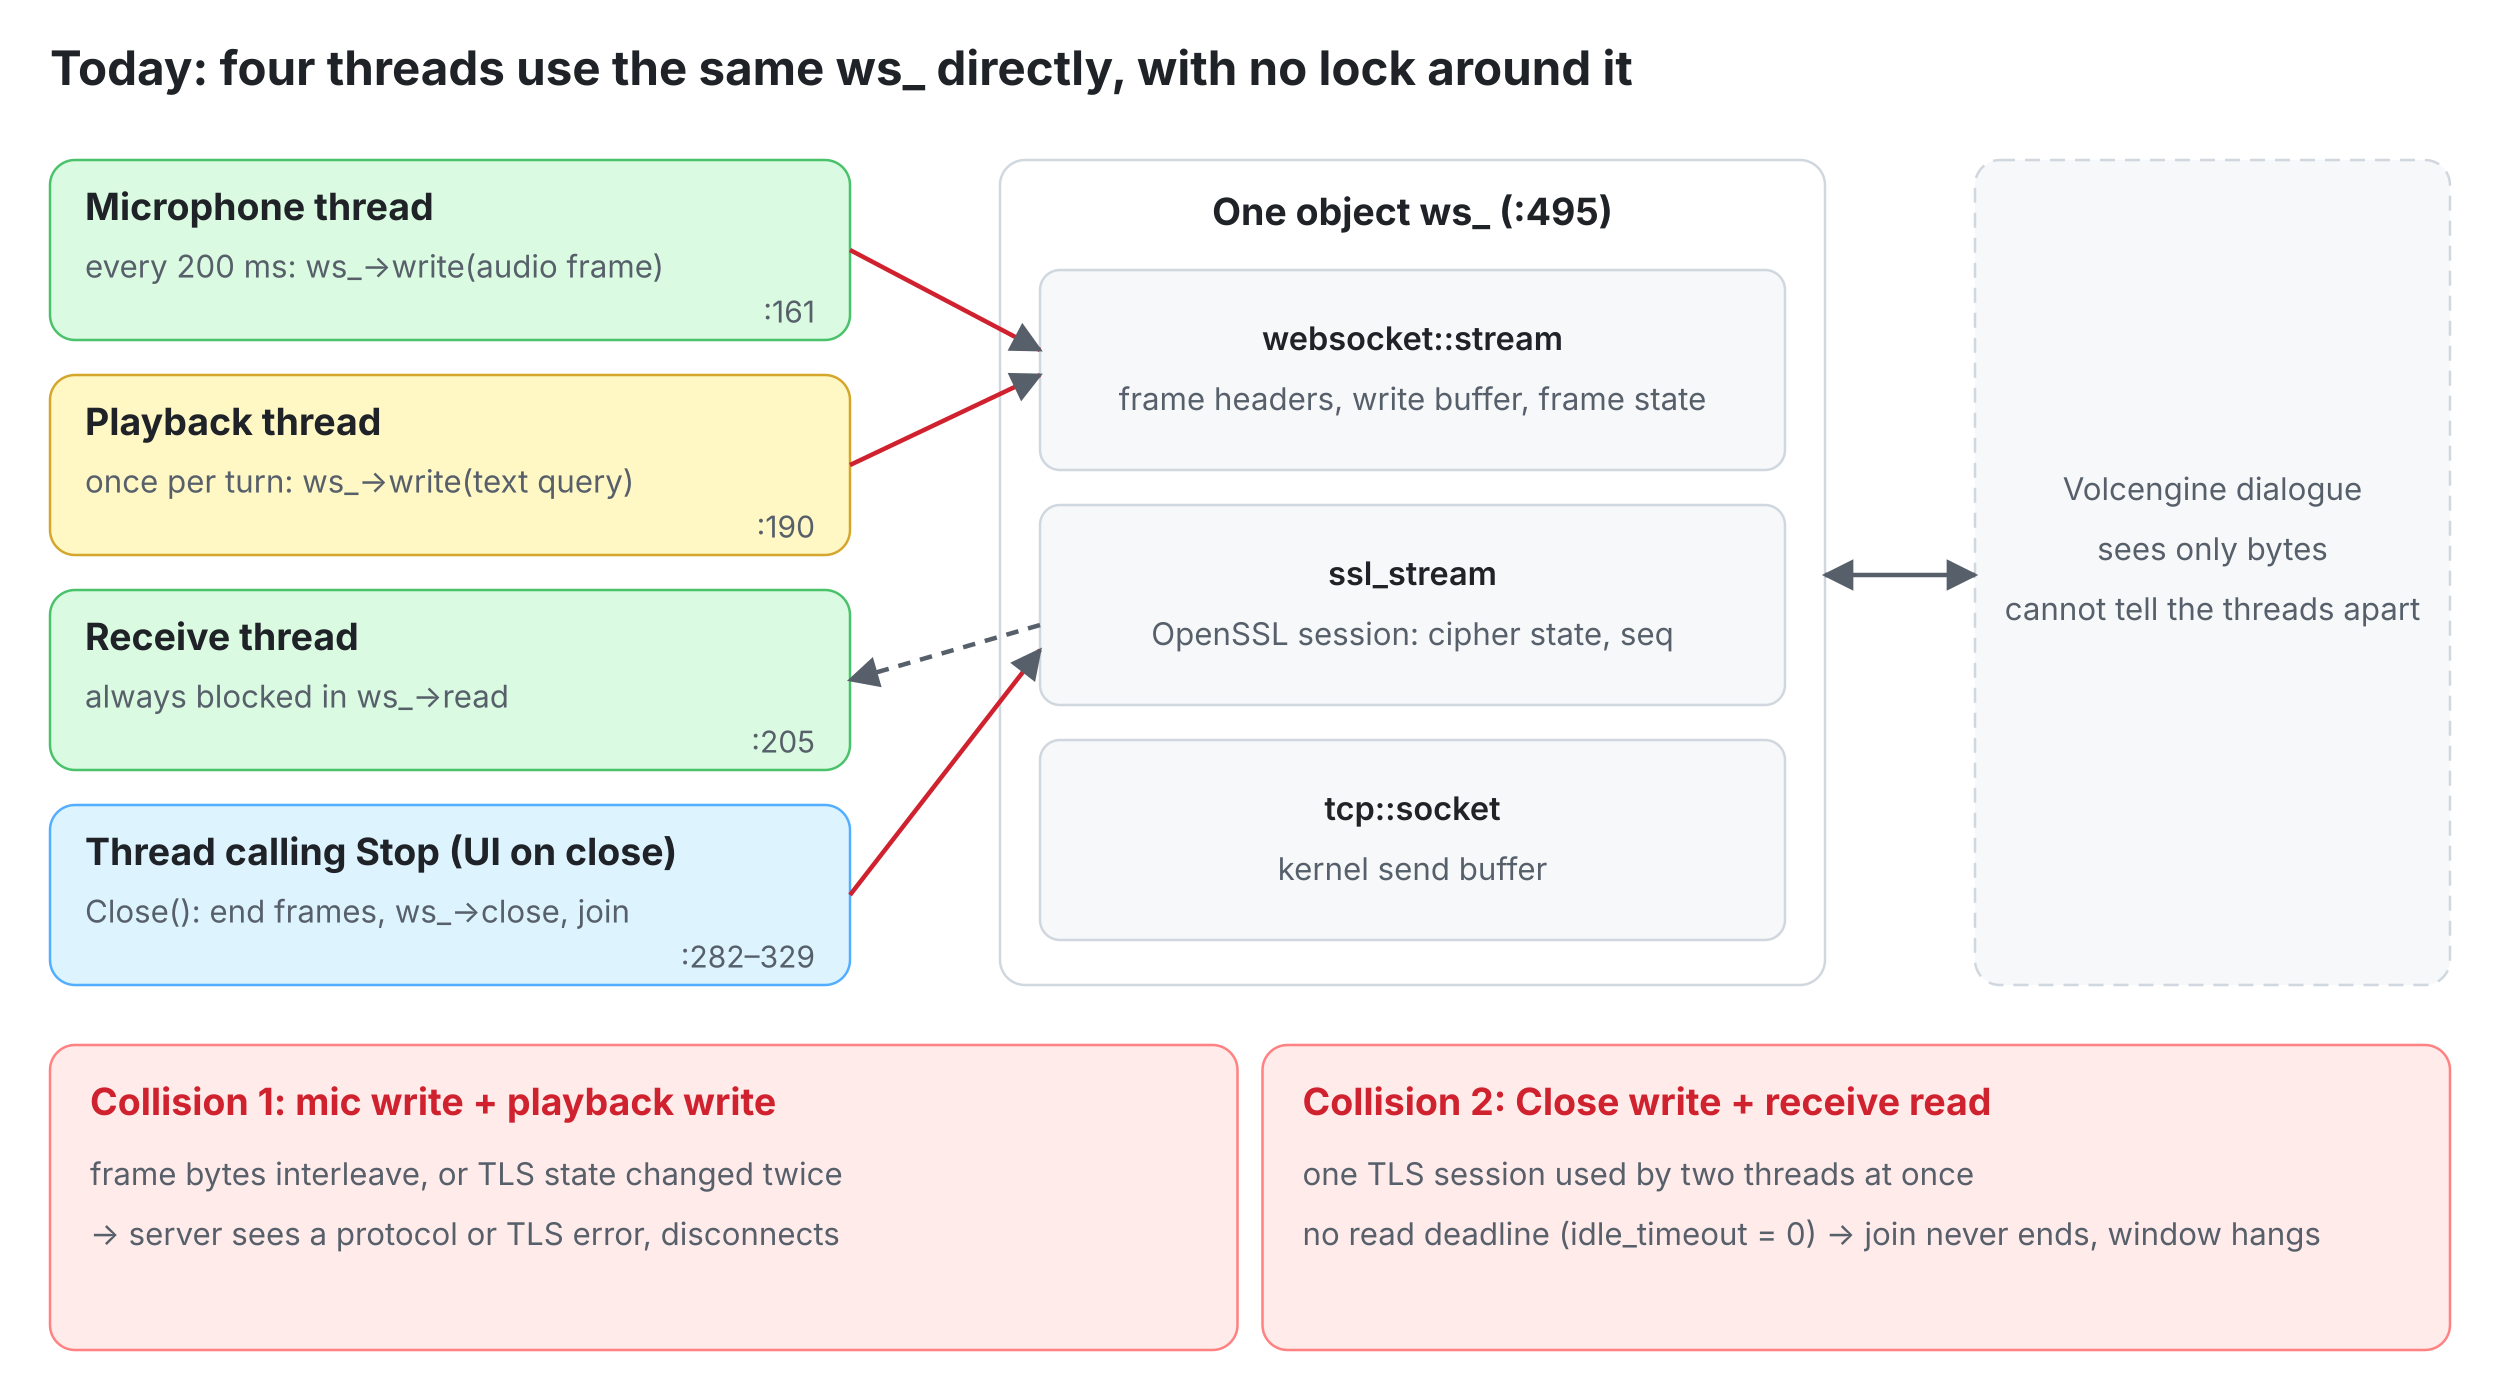
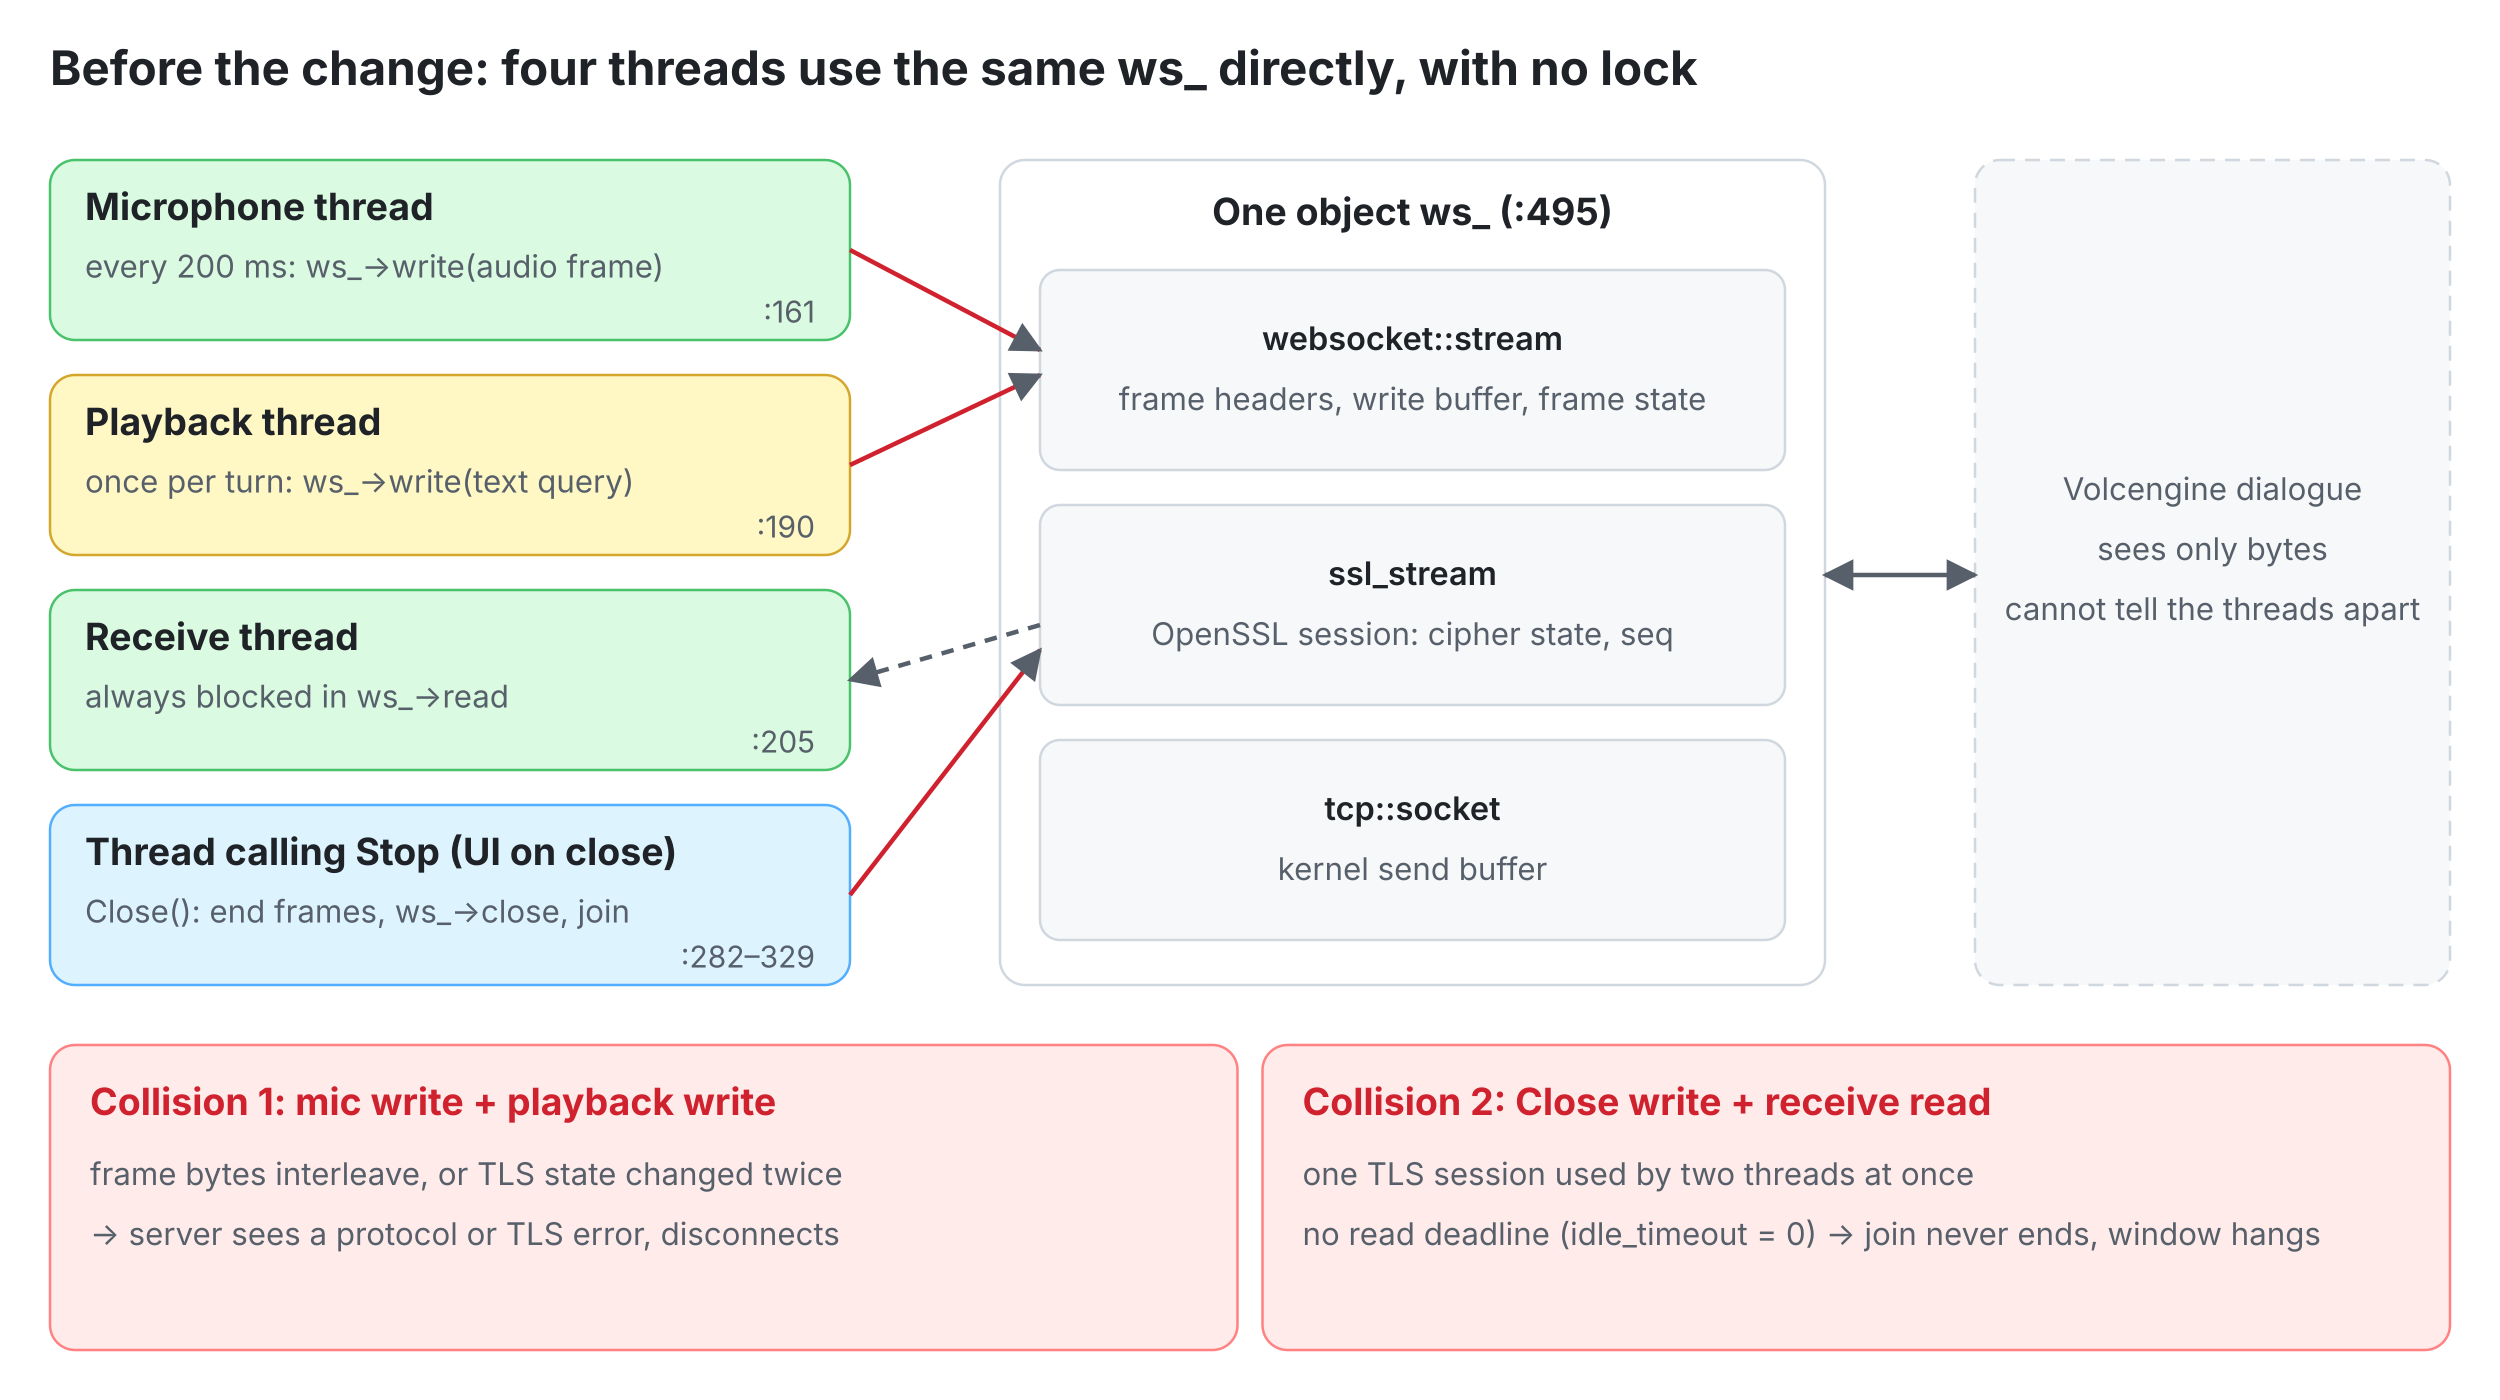
<svg xmlns="http://www.w3.org/2000/svg" viewBox="0 0 1000 560" width="1000" height="560" font-family="Inter, Segoe UI, Helvetica, Arial, sans-serif">
  <defs>
    <marker id="a" viewBox="0 0 10 10" refX="9" refY="5" markerWidth="7" markerHeight="7" orient="auto-start-reverse">
      <path d="M0,0 L10,5 L0,10 z" fill="#57606a" />
    </marker>
    <style>.h{font-size:19px;font-weight:700;fill:#1f2328}.t{font-size:15px;font-weight:700;fill:#1f2328}.b{font-size:13px;font-weight:600;fill:#1f2328}.s{font-size:12.5px;fill:#57606a}.k{font-size:12px;fill:#57606a}.lane{font-size:14px;font-weight:700;fill:#1f2328}</style>
  </defs>
  <rect x="0" y="0" width="1000" height="560" fill="#ffffff" />
-   <text x="20" y="34" class="h" text-anchor="start">Today: four threads use the same ws_ directly, with no lock around it</text>
+   <text x="20" y="34" class="h" text-anchor="start">Before the change: four threads use the same ws_ directly, with no lock</text>
  <rect x="20" y="64" width="320" height="72" rx="10" fill="#dafbe1" stroke="#4ac26b" />
  <text x="34" y="88" class="t" text-anchor="start">Microphone thread</text>
  <text x="34" y="111" class="s" text-anchor="start">every 200 ms: ws_-&gt;write(audio frame)</text>
  <text x="326" y="129" class="k" text-anchor="end">:161</text>
  <rect x="20" y="150" width="320" height="72" rx="10" fill="#fff8c5" stroke="#d4a72c" />
  <text x="34" y="174" class="t" text-anchor="start">Playback thread</text>
  <text x="34" y="197" class="s" text-anchor="start">once per turn: ws_-&gt;write(text query)</text>
  <text x="326" y="215" class="k" text-anchor="end">:190</text>
  <rect x="20" y="236" width="320" height="72" rx="10" fill="#dafbe1" stroke="#4ac26b" />
  <text x="34" y="260" class="t" text-anchor="start">Receive thread</text>
  <text x="34" y="283" class="s" text-anchor="start">always blocked in ws_-&gt;read</text>
  <text x="326" y="301" class="k" text-anchor="end">:205</text>
  <rect x="20" y="322" width="320" height="72" rx="10" fill="#ddf4ff" stroke="#54aeff" />
  <text x="34" y="346" class="t" text-anchor="start">Thread calling Stop (UI on close)</text>
  <text x="34" y="369" class="s" text-anchor="start">Close(): end frames, ws_-&gt;close, join</text>
  <text x="326" y="387" class="k" text-anchor="end">:282–329</text>
  <rect x="400" y="64" width="330" height="330" rx="10" fill="#ffffff" stroke="#d0d7de" />
  <text x="565" y="90" class="t" text-anchor="middle">One object ws_ (:495)</text>
  <rect x="416" y="108" width="298" height="80" rx="8" fill="#f6f8fa" stroke="#d0d7de" />
  <text x="565" y="140" class="b" text-anchor="middle">websocket::stream</text>
  <text x="565" y="164" class="s" text-anchor="middle">frame headers, write buffer, frame state</text>
  <rect x="416" y="202" width="298" height="80" rx="8" fill="#f6f8fa" stroke="#d0d7de" />
  <text x="565" y="234" class="b" text-anchor="middle">ssl_stream</text>
  <text x="565" y="258" class="s" text-anchor="middle">OpenSSL session: cipher state, seq</text>
  <rect x="416" y="296" width="298" height="80" rx="8" fill="#f6f8fa" stroke="#d0d7de" />
  <text x="565" y="328" class="b" text-anchor="middle">tcp::socket</text>
  <text x="565" y="352" class="s" text-anchor="middle">kernel send buffer</text>
  <path d="M340,100 L416,140" fill="none" stroke="#cf222e" stroke-width="1.8" marker-end="url(#a)" />
  <path d="M340,186 L416,150" fill="none" stroke="#cf222e" stroke-width="1.8" marker-end="url(#a)" />
  <path d="M416,250 L340,272" fill="none" stroke="#57606a" stroke-width="1.8" stroke-dasharray="5 4" marker-end="url(#a)" />
  <path d="M340,358 L416,260" fill="none" stroke="#cf222e" stroke-width="1.8" marker-end="url(#a)" />
  <rect x="790" y="64" width="190" height="330" rx="10" fill="#f6f8fa" stroke="#d0d7de" stroke-dasharray="6 4" />
  <text x="885" y="200" class="s" text-anchor="middle">Volcengine dialogue</text>
  <text x="885" y="224" class="s" text-anchor="middle">sees only bytes</text>
  <text x="885" y="248" class="s" text-anchor="middle">cannot tell the threads apart</text>
  <path d="M730,230 L790,230" fill="none" stroke="#57606a" stroke-width="1.8" marker-start="url(#a)" marker-end="url(#a)" />
  <rect x="20" y="418" width="475" height="122" rx="10" fill="#ffebe9" stroke="#ff8182" />
  <text x="36" y="446" class="t" text-anchor="start" style="fill:#cf222e">Collision 1: mic write + playback write</text>
  <text x="36" y="474" class="s" text-anchor="start">frame bytes interleave, or TLS state changed twice</text>
  <text x="36" y="498" class="s" text-anchor="start">→ server sees a protocol or TLS error, disconnects</text>
  <rect x="505" y="418" width="475" height="122" rx="10" fill="#ffebe9" stroke="#ff8182" />
  <text x="521" y="446" class="t" text-anchor="start" style="fill:#cf222e">Collision 2: Close write + receive read</text>
  <text x="521" y="474" class="s" text-anchor="start">one TLS session used by two threads at once</text>
  <text x="521" y="498" class="s" text-anchor="start">no read deadline (idle_timeout = 0) → join never ends, window hangs</text>
</svg>
